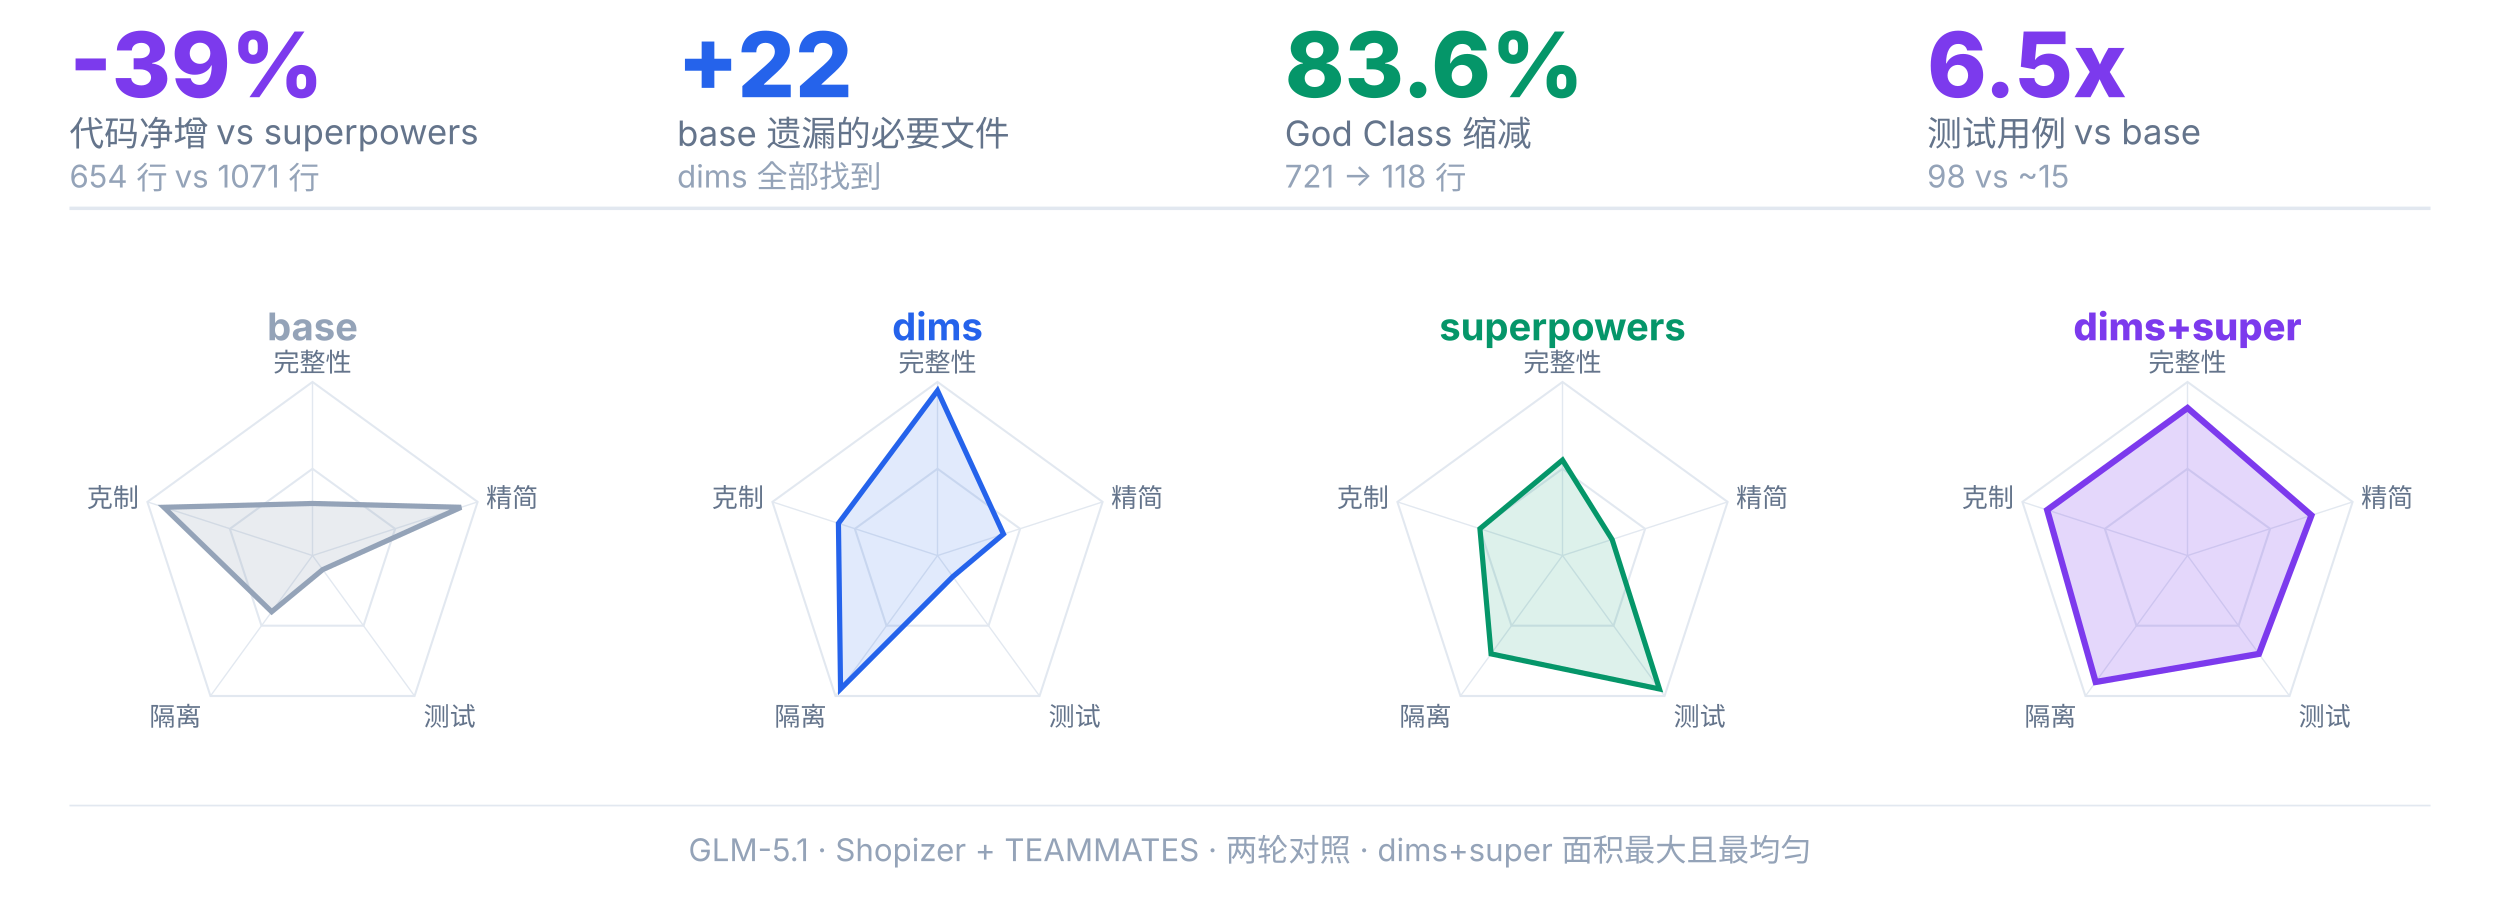
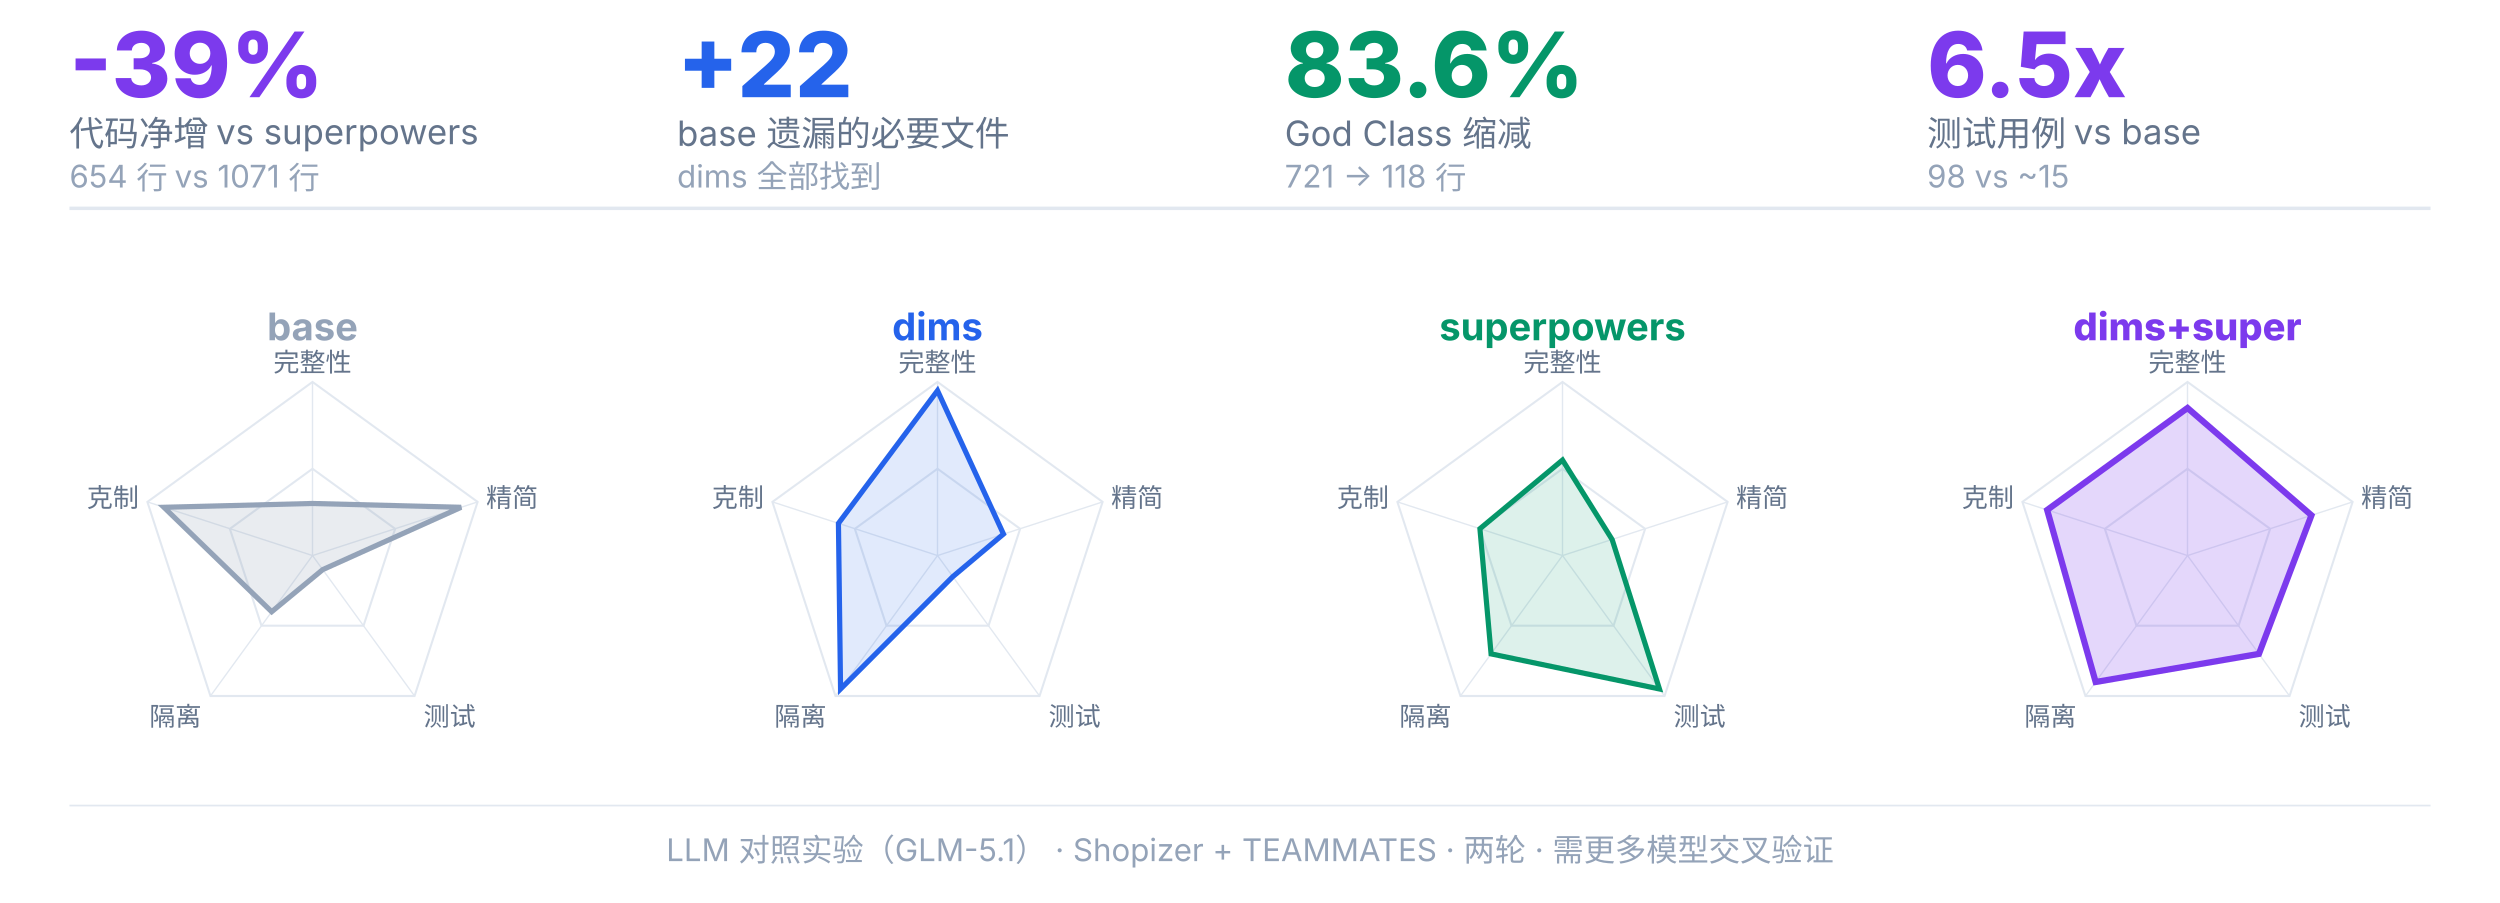
<svg xmlns="http://www.w3.org/2000/svg" viewBox="0 0 720 260" width="720" height="260">
  <style>
    text { font-family: -apple-system, "Segoe UI", sans-serif; }
  </style>
  <g transform="translate(20, 28)">
    <text font-size="26" font-weight="800" fill="#7c3aed">-39%</text>
    <text font-size="10" fill="#64748b" y="14">代码净增 vs superpowers</text>
    <text font-size="9" fill="#94a3b8" y="26">654 行 vs 1071 行</text>
  </g>
  <g transform="translate(195, 28)">
    <text font-size="26" font-weight="800" fill="#2563eb">+22</text>
    <text font-size="10" fill="#64748b" y="14">base 遗漏的必要文件</text>
    <text font-size="9" fill="#94a3b8" y="26">dims 全部找到</text>
  </g>
  <g transform="translate(370, 28)">
    <text font-size="26" font-weight="800" fill="#059669">83.6%</text>
    <text font-size="10" fill="#64748b" y="14">God Class 缩减</text>
    <text font-size="9" fill="#94a3b8" y="26">721 → 118 行</text>
  </g>
  <g transform="translate(555, 28)">
    <text font-size="26" font-weight="800" fill="#7c3aed">6.5x</text>
    <text font-size="10" fill="#64748b" y="14">测试用例 vs base</text>
    <text font-size="9" fill="#94a3b8" y="26">98 vs ~15</text>
  </g>
  <line x1="20" y1="60" x2="700" y2="60" stroke="#e2e8f0" stroke-width="1" />
  <g transform="translate(90, 160)">
    <text font-size="11" font-weight="700" fill="#94a3b8" text-anchor="middle" y="-62">base</text>
    <polygon points="0,-25 23.8,-7.7 14.7,20.2 -14.7,20.2 -23.8,-7.7" fill="none" stroke="#e2e8f0" stroke-width="0.6" />
    <polygon points="0,-50 47.55,-15.45 29.39,40.45 -29.39,40.45 -47.55,-15.45" fill="none" stroke="#e2e8f0" stroke-width="0.6" />
    <line x1="0" y1="0" x2="0" y2="-50" stroke="#e2e8f0" stroke-width="0.4" />
    <line x1="0" y1="0" x2="47.55" y2="-15.45" stroke="#e2e8f0" stroke-width="0.4" />
    <line x1="0" y1="0" x2="29.39" y2="40.45" stroke="#e2e8f0" stroke-width="0.4" />
    <line x1="0" y1="0" x2="-29.39" y2="40.45" stroke="#e2e8f0" stroke-width="0.4" />
    <line x1="0" y1="0" x2="-47.55" y2="-15.45" stroke="#e2e8f0" stroke-width="0.4" />
    <polygon points="0,-15 42.8,-13.9 2.94,4.05 -11.76,16.18 -42.8,-13.9" fill="#94a3b833" stroke="#94a3b8" stroke-width="1.5" />
    <text font-size="7.5" fill="#64748b" text-anchor="middle" x="0" y="-53">完整性</text>
    <text font-size="7.5" fill="#64748b" text-anchor="start" x="50" y="-14">精简</text>
    <text font-size="7.5" fill="#64748b" text-anchor="start" x="32" y="49">测试</text>
    <text font-size="7.5" fill="#64748b" text-anchor="end" x="-32" y="49">隔离</text>
    <text font-size="7.5" fill="#64748b" text-anchor="end" x="-50" y="-14">克制</text>
  </g>
  <g transform="translate(270, 160)">
    <text font-size="11" font-weight="700" fill="#2563eb" text-anchor="middle" y="-62">dims</text>
    <polygon points="0,-25 23.8,-7.7 14.7,20.2 -14.7,20.2 -23.8,-7.7" fill="none" stroke="#e2e8f0" stroke-width="0.6" />
    <polygon points="0,-50 47.55,-15.45 29.39,40.45 -29.39,40.45 -47.55,-15.45" fill="none" stroke="#e2e8f0" stroke-width="0.6" />
    <line x1="0" y1="0" x2="0" y2="-50" stroke="#e2e8f0" stroke-width="0.4" />
    <line x1="0" y1="0" x2="47.55" y2="-15.45" stroke="#e2e8f0" stroke-width="0.4" />
    <line x1="0" y1="0" x2="29.39" y2="40.45" stroke="#e2e8f0" stroke-width="0.4" />
    <line x1="0" y1="0" x2="-29.39" y2="40.45" stroke="#e2e8f0" stroke-width="0.4" />
    <line x1="0" y1="0" x2="-47.55" y2="-15.45" stroke="#e2e8f0" stroke-width="0.4" />
    <polygon points="0,-47.5 19,-6.2 4.41,6.07 -27.92,38.43 -28.53,-9.27" fill="#2563eb22" stroke="#2563eb" stroke-width="1.5" />
    <text font-size="7.5" fill="#64748b" text-anchor="middle" x="0" y="-53">完整性</text>
    <text font-size="7.5" fill="#64748b" text-anchor="start" x="50" y="-14">精简</text>
    <text font-size="7.5" fill="#64748b" text-anchor="start" x="32" y="49">测试</text>
    <text font-size="7.5" fill="#64748b" text-anchor="end" x="-32" y="49">隔离</text>
    <text font-size="7.5" fill="#64748b" text-anchor="end" x="-50" y="-14">克制</text>
  </g>
  <g transform="translate(450, 160)">
    <text font-size="11" font-weight="700" fill="#059669" text-anchor="middle" y="-62">superpowers</text>
    <polygon points="0,-25 23.8,-7.7 14.7,20.2 -14.7,20.2 -23.8,-7.7" fill="none" stroke="#e2e8f0" stroke-width="0.6" />
    <polygon points="0,-50 47.55,-15.45 29.39,40.45 -29.39,40.45 -47.55,-15.45" fill="none" stroke="#e2e8f0" stroke-width="0.6" />
    <line x1="0" y1="0" x2="0" y2="-50" stroke="#e2e8f0" stroke-width="0.4" />
    <line x1="0" y1="0" x2="47.55" y2="-15.45" stroke="#e2e8f0" stroke-width="0.4" />
    <line x1="0" y1="0" x2="29.39" y2="40.45" stroke="#e2e8f0" stroke-width="0.4" />
    <line x1="0" y1="0" x2="-29.39" y2="40.45" stroke="#e2e8f0" stroke-width="0.4" />
    <line x1="0" y1="0" x2="-47.55" y2="-15.45" stroke="#e2e8f0" stroke-width="0.4" />
    <polygon points="0,-27.5 14.3,-4.6 27.92,38.43 -20.57,28.32 -23.78,-7.73" fill="#05966922" stroke="#059669" stroke-width="1.5" />
    <text font-size="7.5" fill="#64748b" text-anchor="middle" x="0" y="-53">完整性</text>
    <text font-size="7.5" fill="#64748b" text-anchor="start" x="50" y="-14">精简</text>
    <text font-size="7.5" fill="#64748b" text-anchor="start" x="32" y="49">测试</text>
    <text font-size="7.5" fill="#64748b" text-anchor="end" x="-32" y="49">隔离</text>
    <text font-size="7.5" fill="#64748b" text-anchor="end" x="-50" y="-14">克制</text>
  </g>
  <g transform="translate(630, 160)">
    <text font-size="11" font-weight="800" fill="#7c3aed" text-anchor="middle" y="-62">dims+super</text>
    <polygon points="0,-25 23.8,-7.7 14.7,20.2 -14.7,20.2 -23.8,-7.7" fill="none" stroke="#e2e8f0" stroke-width="0.6" />
    <polygon points="0,-50 47.55,-15.45 29.39,40.45 -29.39,40.45 -47.55,-15.45" fill="none" stroke="#e2e8f0" stroke-width="0.6" />
    <line x1="0" y1="0" x2="0" y2="-50" stroke="#e2e8f0" stroke-width="0.4" />
    <line x1="0" y1="0" x2="47.55" y2="-15.45" stroke="#e2e8f0" stroke-width="0.4" />
    <line x1="0" y1="0" x2="29.39" y2="40.45" stroke="#e2e8f0" stroke-width="0.4" />
    <line x1="0" y1="0" x2="-29.39" y2="40.45" stroke="#e2e8f0" stroke-width="0.4" />
    <line x1="0" y1="0" x2="-47.55" y2="-15.45" stroke="#e2e8f0" stroke-width="0.4" />
    <polygon points="0,-42.5 35.7,-11.6 20.57,28.32 -26.45,36.41 -40.42,-13.13" fill="#7c3aed33" stroke="#7c3aed" stroke-width="1.8" />
    <text font-size="7.5" fill="#64748b" text-anchor="middle" x="0" y="-53">完整性</text>
    <text font-size="7.5" fill="#64748b" text-anchor="start" x="50" y="-14">精简</text>
    <text font-size="7.5" fill="#64748b" text-anchor="start" x="32" y="49">测试</text>
    <text font-size="7.5" fill="#64748b" text-anchor="end" x="-32" y="49">隔离</text>
    <text font-size="7.5" fill="#64748b" text-anchor="end" x="-50" y="-14">克制</text>
  </g>
  <line x1="20" y1="232" x2="700" y2="232" stroke="#e2e8f0" stroke-width="0.5" />
-   <text font-size="9" fill="#94a3b8" x="360" y="248" text-anchor="middle">GLM-5.1 · Shopizer + TEAMMATES · 两轮对照 · dims+super 面积最大且最均匀</text>
+   <text font-size="9" fill="#94a3b8" x="360" y="248" text-anchor="middle">LLM 对照实验（GLM-5.1） · Shopizer + TEAMMATES · 两轮 · 需更多模型交叉验证</text>
</svg>
